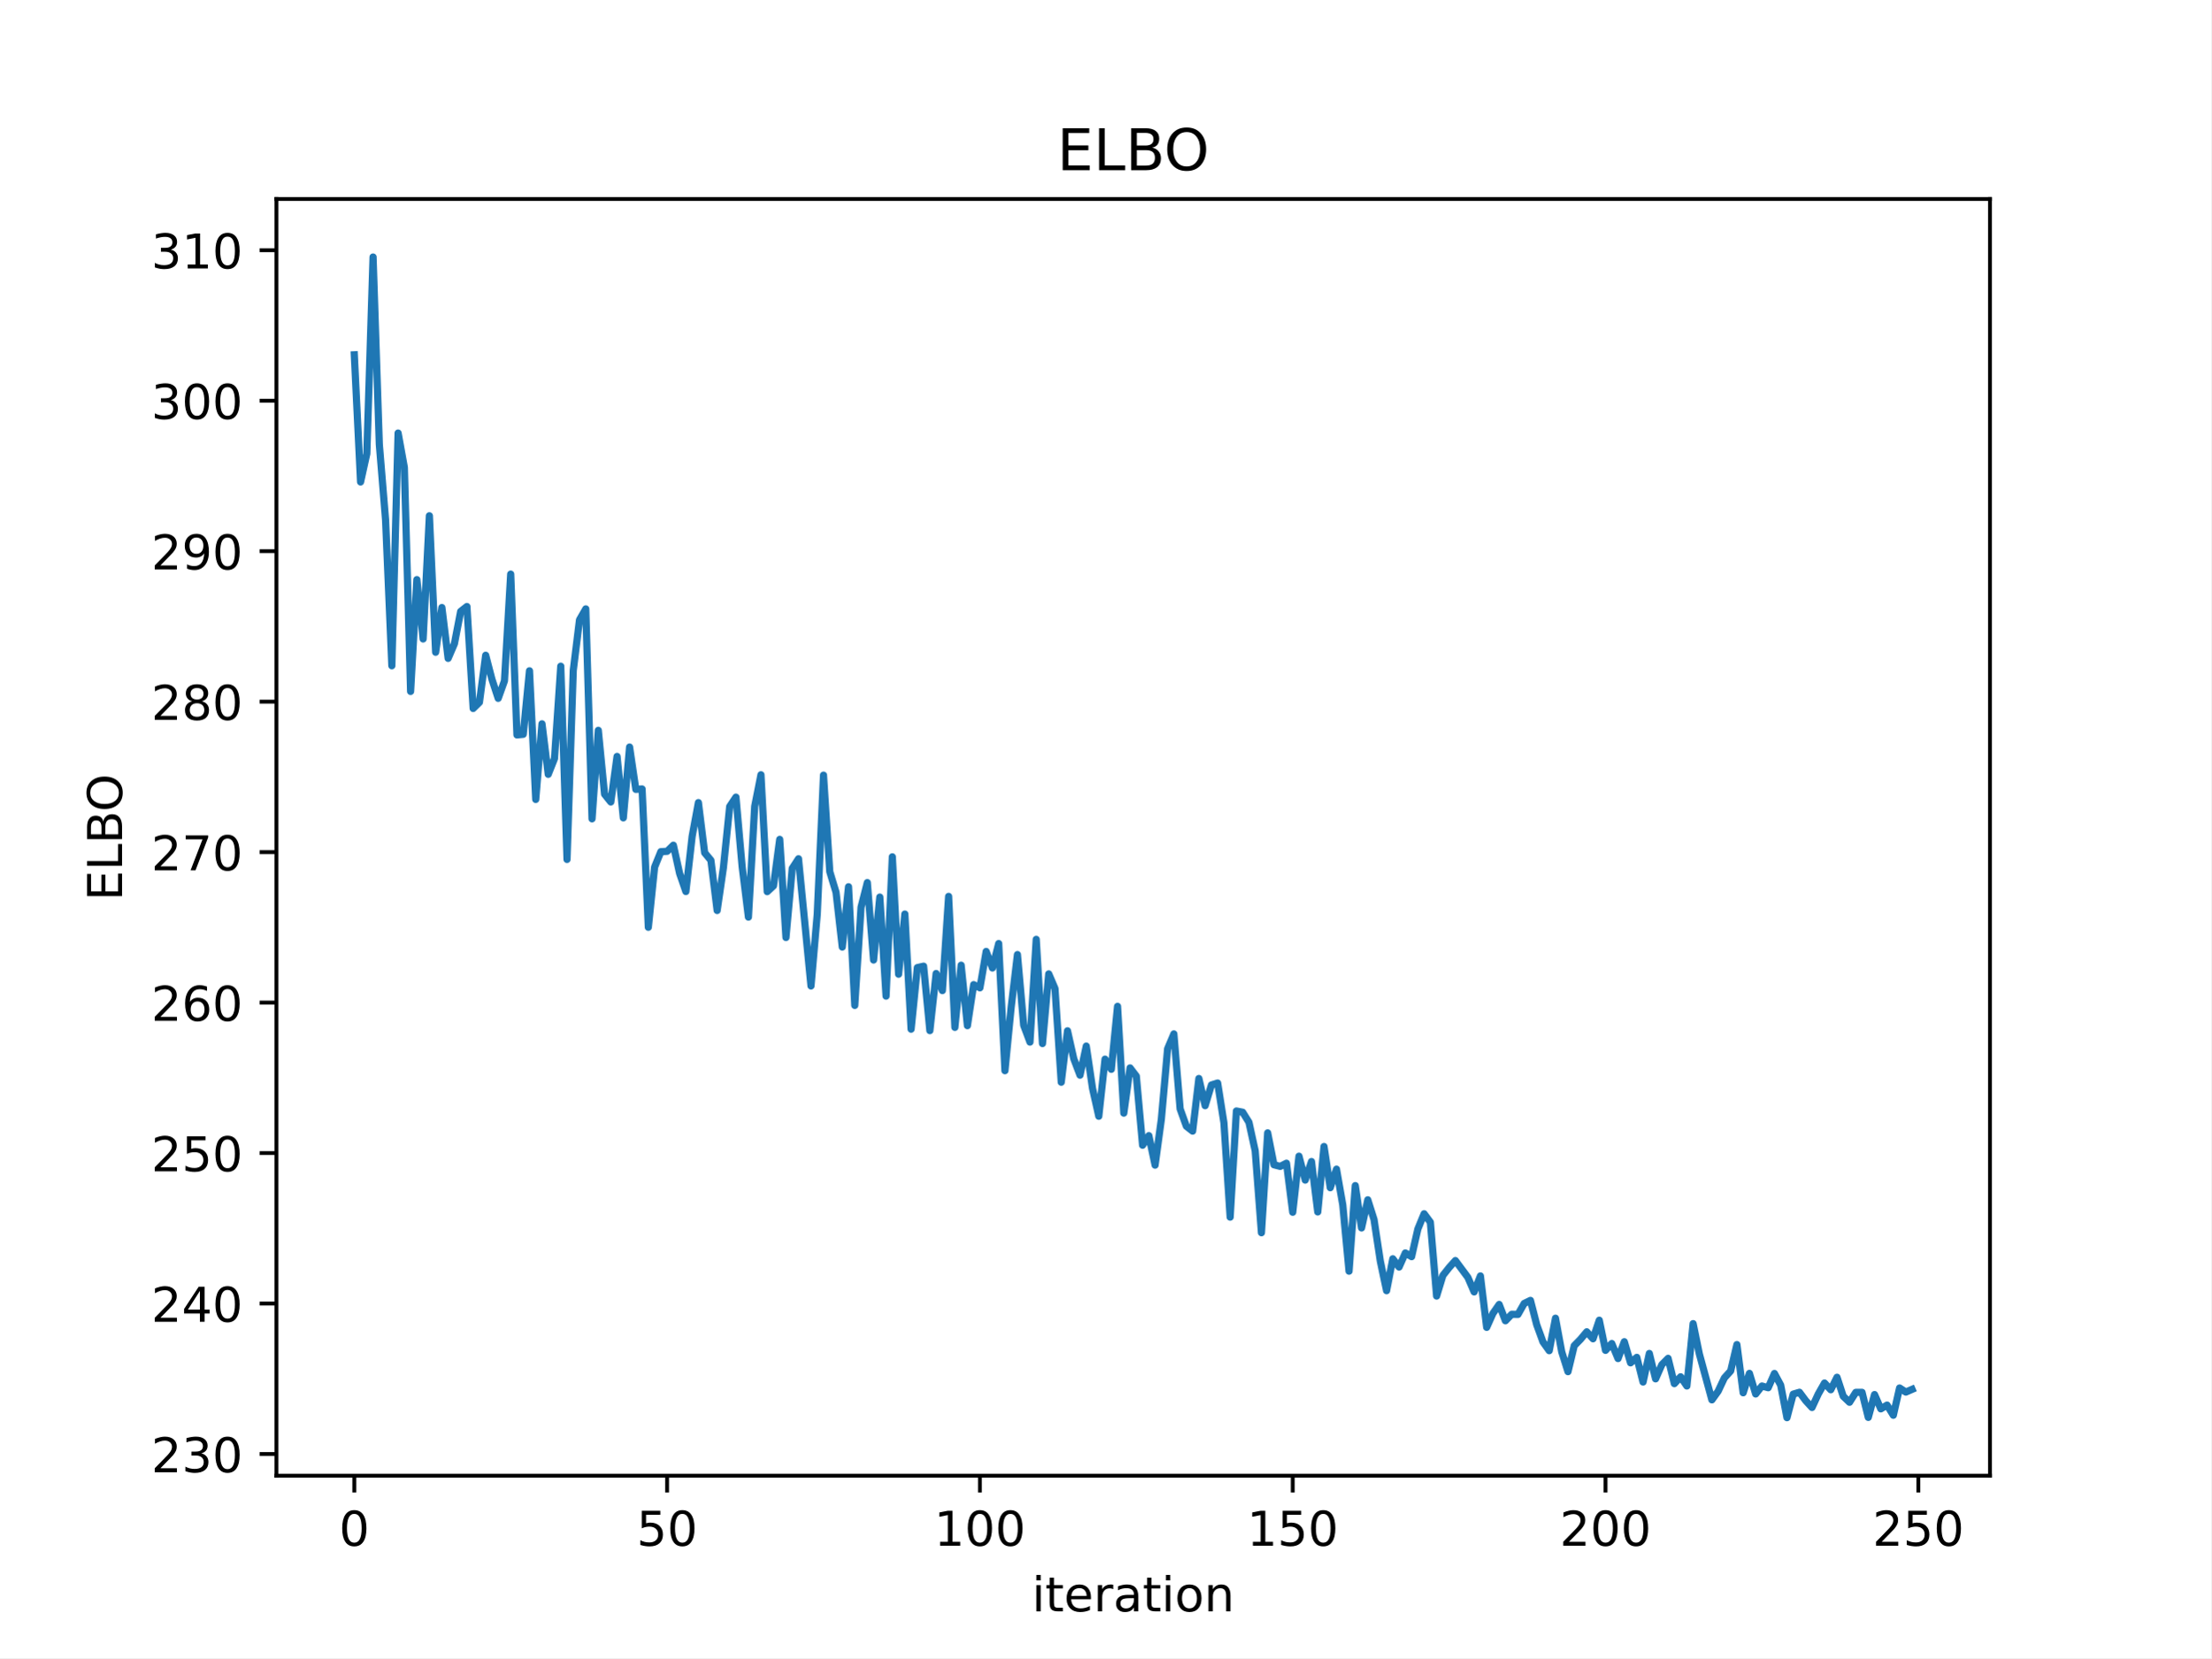
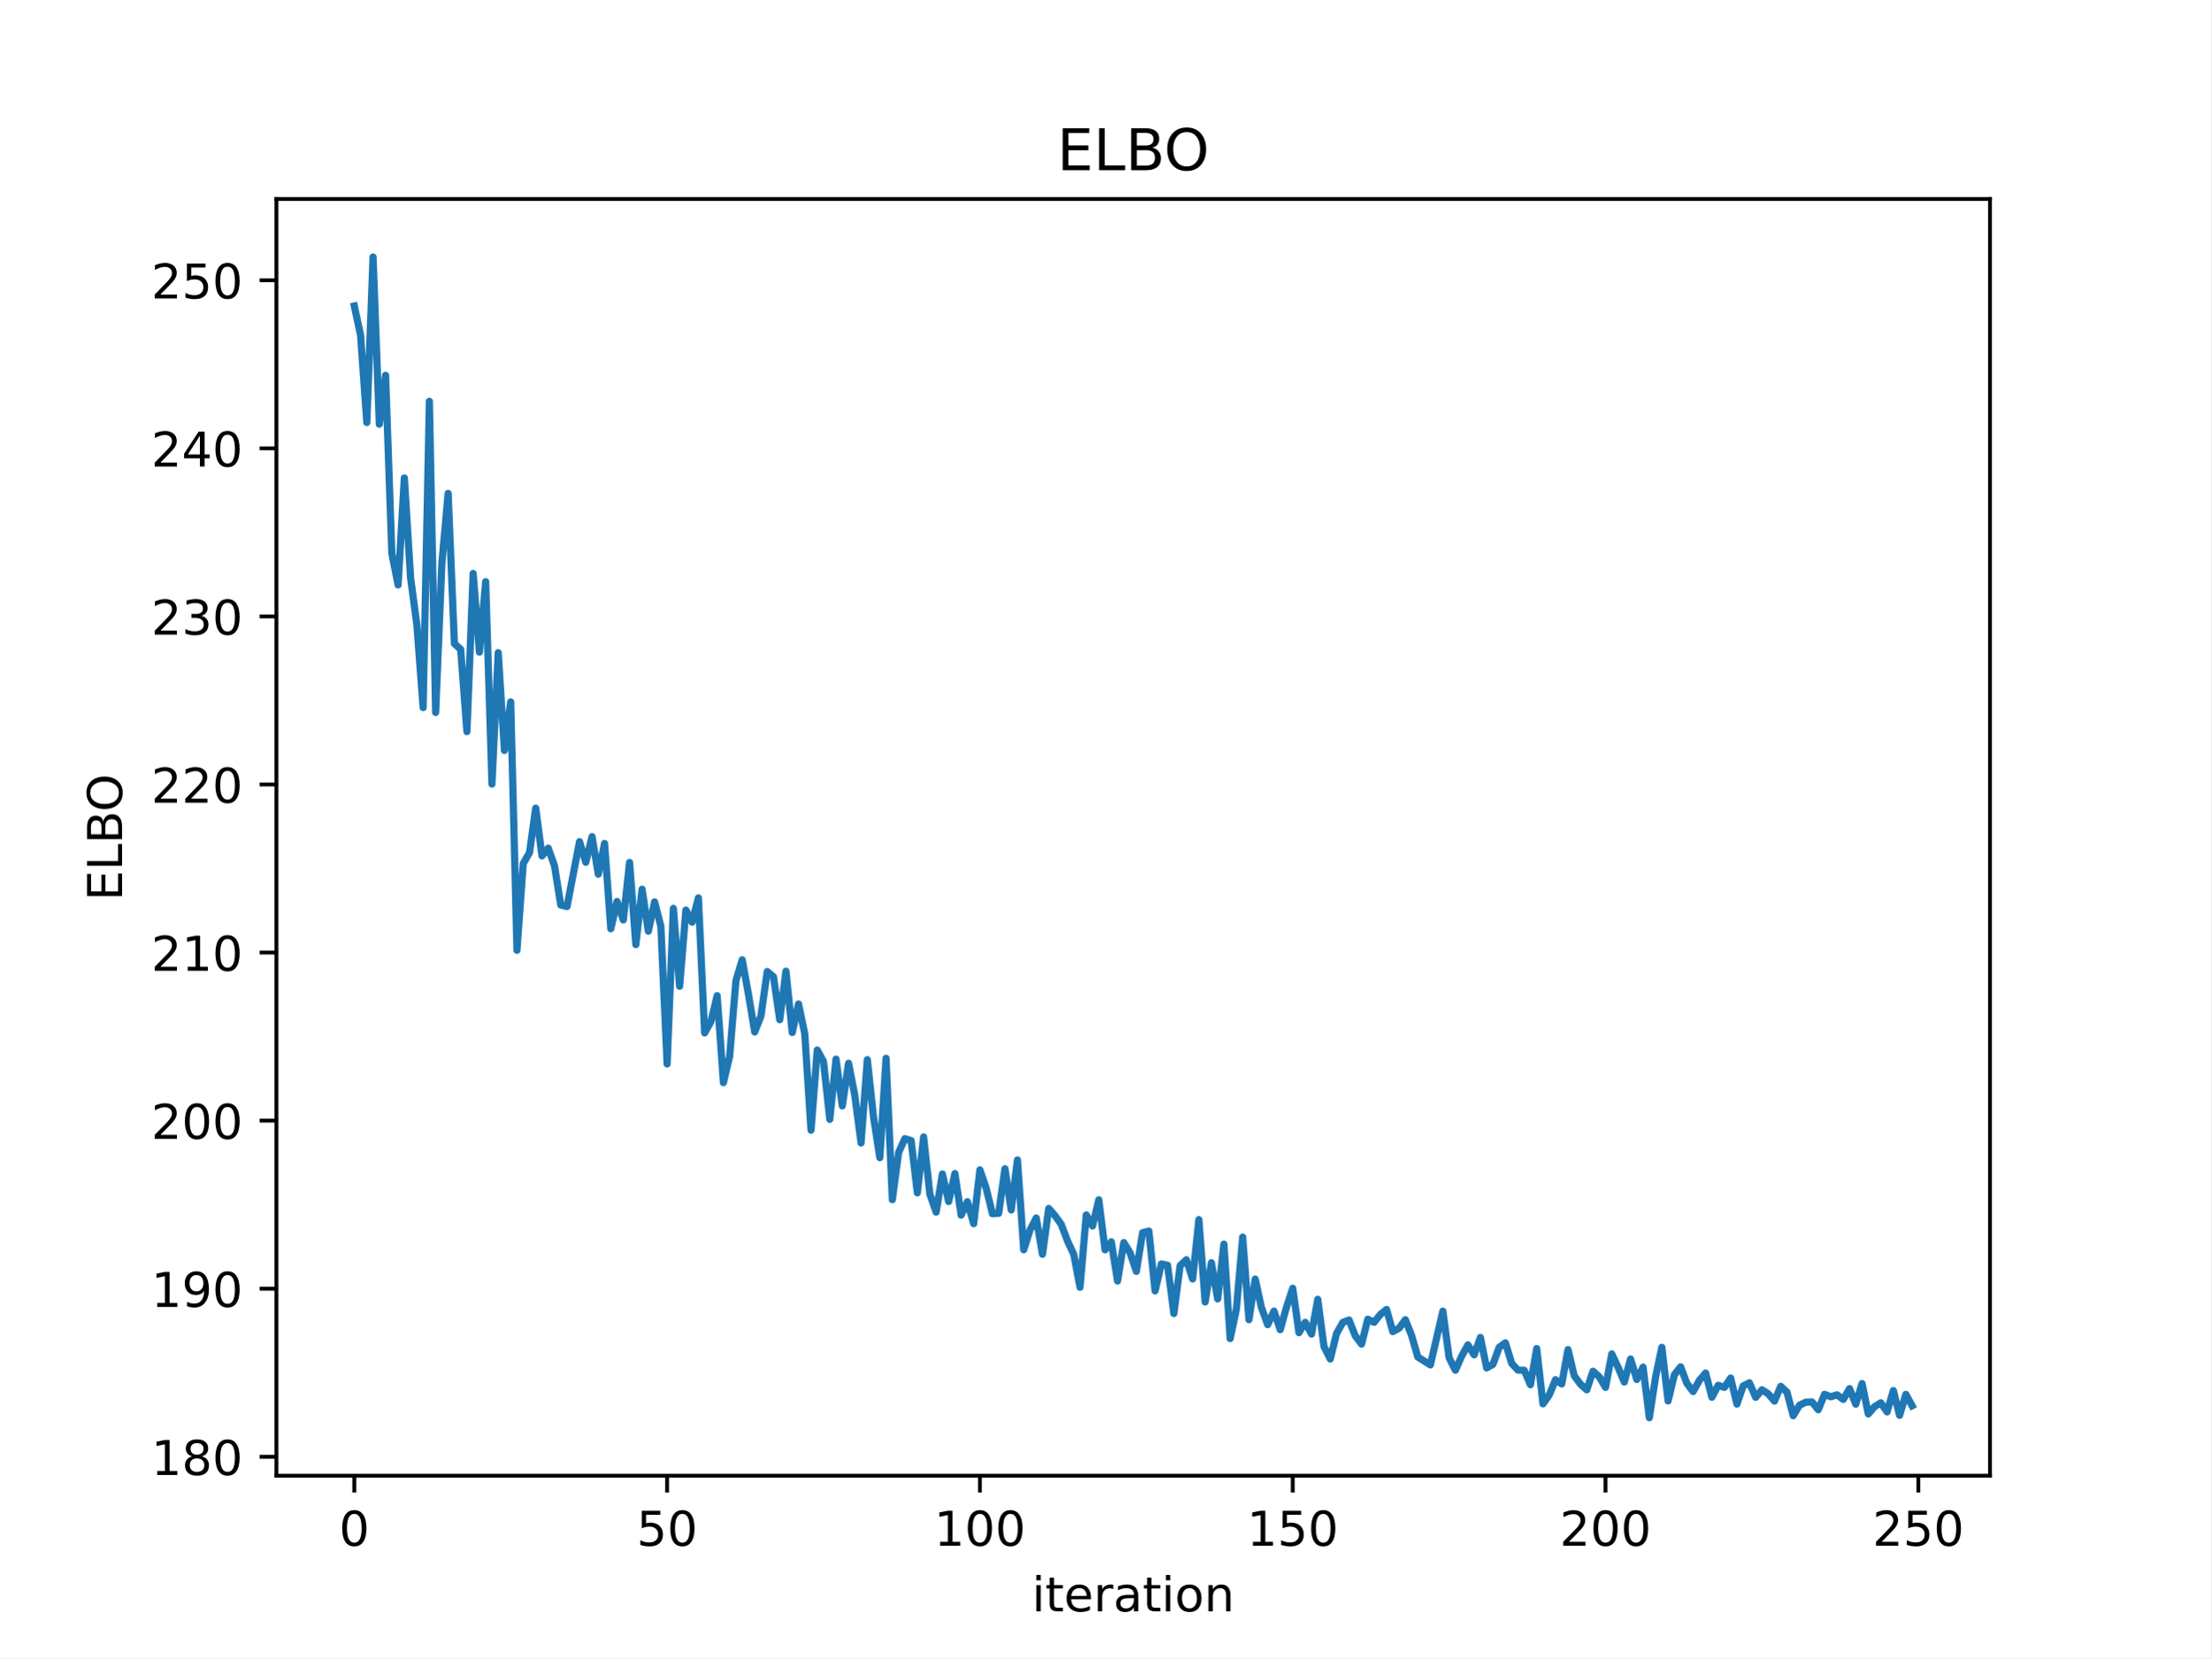
<svg xmlns="http://www.w3.org/2000/svg" xmlns:xlink="http://www.w3.org/1999/xlink" width="460.8pt" height="345.6pt" viewBox="0 0 460.8 345.6" version="1.1">
  <defs>
    <style type="text/css">*{stroke-linejoin: round; stroke-linecap: butt}</style>
  </defs>
  <g id="figure_1">
    <g id="patch_1">
      <path d="M 0 345.6  L 460.8 345.6  L 460.8 0  L 0 0  z " style="fill: #ffffff" />
    </g>
    <g id="axes_1">
      <g id="patch_2">
        <path d="M 57.6 307.584  L 414.72 307.584  L 414.72 41.472  L 57.6 41.472  z " style="fill: #ffffff" />
      </g>
      <g id="matplotlib.axis_1">
        <g id="xtick_1">
          <g id="line2d_1">
            <defs>
-               <path id="m639d407e3e" d="M 0 0  L 0 3.5  " style="stroke: #000000; stroke-width: 0.8" />
+               <path id="m6f82bc9587" d="M 0 0  L 0 3.5  " style="stroke: #000000; stroke-width: 0.8" />
            </defs>
            <g>
-               <use xlink:href="#m639d407e3e" x="73.833" y="307.584" style="stroke: #000000; stroke-width: 0.8" />
+               <use xlink:href="#m6f82bc9587" x="73.833" y="307.584" style="stroke: #000000; stroke-width: 0.8" />
            </g>
          </g>
          <g id="text_1">
            <g transform="translate(70.65148 322.1824) scale(0.1 -0.1)">
              <defs>
                <path id="DejaVuSans-30" d="M 2034 4250  Q 1547 4250 1301 3770  Q 1056 3291 1056 2328  Q 1056 1369 1301 889  Q 1547 409 2034 409  Q 2525 409 2770 889  Q 3016 1369 3016 2328  Q 3016 3291 2770 3770  Q 2525 4250 2034 4250  z M 2034 4750  Q 2819 4750 3233 4129  Q 3647 3509 3647 2328  Q 3647 1150 3233 529  Q 2819 -91 2034 -91  Q 1250 -91 836 529  Q 422 1150 422 2328  Q 422 3509 836 4129  Q 1250 4750 2034 4750  z " transform="scale(0.015625)" />
              </defs>
              <use xlink:href="#DejaVuSans-30" />
            </g>
          </g>
        </g>
        <g id="xtick_2">
          <g id="line2d_2">
            <g>
-               <use xlink:href="#m639d407e3e" x="139.024" y="307.584" style="stroke: #000000; stroke-width: 0.8" />
+               <use xlink:href="#m6f82bc9587" x="139.024" y="307.584" style="stroke: #000000; stroke-width: 0.8" />
            </g>
          </g>
          <g id="text_2">
            <g transform="translate(132.6619 322.1824) scale(0.1 -0.1)">
              <defs>
                <path id="DejaVuSans-35" d="M 691 4666  L 3169 4666  L 3169 4134  L 1269 4134  L 1269 2991  Q 1406 3038 1543 3061  Q 1681 3084 1819 3084  Q 2600 3084 3056 2656  Q 3513 2228 3513 1497  Q 3513 744 3044 326  Q 2575 -91 1722 -91  Q 1428 -91 1123 -41  Q 819 9 494 109  L 494 744  Q 775 591 1075 516  Q 1375 441 1709 441  Q 2250 441 2565 725  Q 2881 1009 2881 1497  Q 2881 1984 2565 2268  Q 2250 2553 1709 2553  Q 1456 2553 1204 2497  Q 953 2441 691 2322  L 691 4666  z " transform="scale(0.015625)" />
              </defs>
              <use xlink:href="#DejaVuSans-35" />
              <use xlink:href="#DejaVuSans-30" x="63.623" />
            </g>
          </g>
        </g>
        <g id="xtick_3">
          <g id="line2d_3">
            <g>
-               <use xlink:href="#m639d407e3e" x="204.216" y="307.584" style="stroke: #000000; stroke-width: 0.8" />
+               <use xlink:href="#m6f82bc9587" x="204.216" y="307.584" style="stroke: #000000; stroke-width: 0.8" />
            </g>
          </g>
          <g id="text_3">
            <g transform="translate(194.6723 322.1824) scale(0.1 -0.1)">
              <defs>
                <path id="DejaVuSans-31" d="M 794 531  L 1825 531  L 1825 4091  L 703 3866  L 703 4441  L 1819 4666  L 2450 4666  L 2450 531  L 3481 531  L 3481 0  L 794 0  L 794 531  z " transform="scale(0.015625)" />
              </defs>
              <use xlink:href="#DejaVuSans-31" />
              <use xlink:href="#DejaVuSans-30" x="63.623" />
              <use xlink:href="#DejaVuSans-30" x="127.246" />
            </g>
          </g>
        </g>
        <g id="xtick_4">
          <g id="line2d_4">
            <g>
-               <use xlink:href="#m639d407e3e" x="269.408" y="307.584" style="stroke: #000000; stroke-width: 0.8" />
+               <use xlink:href="#m6f82bc9587" x="269.408" y="307.584" style="stroke: #000000; stroke-width: 0.8" />
            </g>
          </g>
          <g id="text_4">
            <g transform="translate(259.864 322.1824) scale(0.1 -0.1)">
              <use xlink:href="#DejaVuSans-31" />
              <use xlink:href="#DejaVuSans-35" x="63.623" />
              <use xlink:href="#DejaVuSans-30" x="127.246" />
            </g>
          </g>
        </g>
        <g id="xtick_5">
          <g id="line2d_5">
            <g>
-               <use xlink:href="#m639d407e3e" x="334.599" y="307.584" style="stroke: #000000; stroke-width: 0.8" />
+               <use xlink:href="#m6f82bc9587" x="334.599" y="307.584" style="stroke: #000000; stroke-width: 0.8" />
            </g>
          </g>
          <g id="text_5">
            <g transform="translate(325.0557 322.1824) scale(0.1 -0.1)">
              <defs>
                <path id="DejaVuSans-32" d="M 1228 531  L 3431 531  L 3431 0  L 469 0  L 469 531  Q 828 903 1448 1529  Q 2069 2156 2228 2338  Q 2531 2678 2651 2914  Q 2772 3150 2772 3378  Q 2772 3750 2511 3984  Q 2250 4219 1831 4219  Q 1534 4219 1204 4116  Q 875 4013 500 3803  L 500 4441  Q 881 4594 1212 4672  Q 1544 4750 1819 4750  Q 2544 4750 2975 4387  Q 3406 4025 3406 3419  Q 3406 3131 3298 2873  Q 3191 2616 2906 2266  Q 2828 2175 2409 1742  Q 1991 1309 1228 531  z " transform="scale(0.015625)" />
              </defs>
              <use xlink:href="#DejaVuSans-32" />
              <use xlink:href="#DejaVuSans-30" x="63.623" />
              <use xlink:href="#DejaVuSans-30" x="127.246" />
            </g>
          </g>
        </g>
        <g id="xtick_6">
          <g id="line2d_6">
            <g>
-               <use xlink:href="#m639d407e3e" x="399.791" y="307.584" style="stroke: #000000; stroke-width: 0.8" />
+               <use xlink:href="#m6f82bc9587" x="399.791" y="307.584" style="stroke: #000000; stroke-width: 0.8" />
            </g>
          </g>
          <g id="text_6">
            <g transform="translate(390.2474 322.1824) scale(0.1 -0.1)">
              <use xlink:href="#DejaVuSans-32" />
              <use xlink:href="#DejaVuSans-35" x="63.623" />
              <use xlink:href="#DejaVuSans-30" x="127.246" />
            </g>
          </g>
        </g>
        <g id="text_7">
          <g transform="translate(215.0373 335.8606) scale(0.1 -0.1)">
            <defs>
              <path id="DejaVuSans-69" d="M 603 3500  L 1178 3500  L 1178 0  L 603 0  L 603 3500  z M 603 4863  L 1178 4863  L 1178 4134  L 603 4134  L 603 4863  z " transform="scale(0.015625)" />
              <path id="DejaVuSans-74" d="M 1172 4494  L 1172 3500  L 2356 3500  L 2356 3053  L 1172 3053  L 1172 1153  Q 1172 725 1289 603  Q 1406 481 1766 481  L 2356 481  L 2356 0  L 1766 0  Q 1100 0 847 248  Q 594 497 594 1153  L 594 3053  L 172 3053  L 172 3500  L 594 3500  L 594 4494  L 1172 4494  z " transform="scale(0.015625)" />
              <path id="DejaVuSans-65" d="M 3597 1894  L 3597 1613  L 953 1613  Q 991 1019 1311 708  Q 1631 397 2203 397  Q 2534 397 2845 478  Q 3156 559 3463 722  L 3463 178  Q 3153 47 2828 -22  Q 2503 -91 2169 -91  Q 1331 -91 842 396  Q 353 884 353 1716  Q 353 2575 817 3079  Q 1281 3584 2069 3584  Q 2775 3584 3186 3129  Q 3597 2675 3597 1894  z M 3022 2063  Q 3016 2534 2758 2815  Q 2500 3097 2075 3097  Q 1594 3097 1305 2825  Q 1016 2553 972 2059  L 3022 2063  z " transform="scale(0.015625)" />
              <path id="DejaVuSans-72" d="M 2631 2963  Q 2534 3019 2420 3045  Q 2306 3072 2169 3072  Q 1681 3072 1420 2755  Q 1159 2438 1159 1844  L 1159 0  L 581 0  L 581 3500  L 1159 3500  L 1159 2956  Q 1341 3275 1631 3429  Q 1922 3584 2338 3584  Q 2397 3584 2469 3576  Q 2541 3569 2628 3553  L 2631 2963  z " transform="scale(0.015625)" />
              <path id="DejaVuSans-61" d="M 2194 1759  Q 1497 1759 1228 1600  Q 959 1441 959 1056  Q 959 750 1161 570  Q 1363 391 1709 391  Q 2188 391 2477 730  Q 2766 1069 2766 1631  L 2766 1759  L 2194 1759  z M 3341 1997  L 3341 0  L 2766 0  L 2766 531  Q 2569 213 2275 61  Q 1981 -91 1556 -91  Q 1019 -91 701 211  Q 384 513 384 1019  Q 384 1609 779 1909  Q 1175 2209 1959 2209  L 2766 2209  L 2766 2266  Q 2766 2663 2505 2880  Q 2244 3097 1772 3097  Q 1472 3097 1187 3025  Q 903 2953 641 2809  L 641 3341  Q 956 3463 1253 3523  Q 1550 3584 1831 3584  Q 2591 3584 2966 3190  Q 3341 2797 3341 1997  z " transform="scale(0.015625)" />
              <path id="DejaVuSans-6f" d="M 1959 3097  Q 1497 3097 1228 2736  Q 959 2375 959 1747  Q 959 1119 1226 758  Q 1494 397 1959 397  Q 2419 397 2687 759  Q 2956 1122 2956 1747  Q 2956 2369 2687 2733  Q 2419 3097 1959 3097  z M 1959 3584  Q 2709 3584 3137 3096  Q 3566 2609 3566 1747  Q 3566 888 3137 398  Q 2709 -91 1959 -91  Q 1206 -91 779 398  Q 353 888 353 1747  Q 353 2609 779 3096  Q 1206 3584 1959 3584  z " transform="scale(0.015625)" />
              <path id="DejaVuSans-6e" d="M 3513 2113  L 3513 0  L 2938 0  L 2938 2094  Q 2938 2591 2744 2837  Q 2550 3084 2163 3084  Q 1697 3084 1428 2787  Q 1159 2491 1159 1978  L 1159 0  L 581 0  L 581 3500  L 1159 3500  L 1159 2956  Q 1366 3272 1645 3428  Q 1925 3584 2291 3584  Q 2894 3584 3203 3211  Q 3513 2838 3513 2113  z " transform="scale(0.015625)" />
            </defs>
            <use xlink:href="#DejaVuSans-69" />
            <use xlink:href="#DejaVuSans-74" x="27.783" />
            <use xlink:href="#DejaVuSans-65" x="66.992" />
            <use xlink:href="#DejaVuSans-72" x="128.516" />
            <use xlink:href="#DejaVuSans-61" x="169.629" />
            <use xlink:href="#DejaVuSans-74" x="230.908" />
            <use xlink:href="#DejaVuSans-69" x="270.117" />
            <use xlink:href="#DejaVuSans-6f" x="297.9" />
            <use xlink:href="#DejaVuSans-6e" x="359.082" />
          </g>
        </g>
      </g>
      <g id="matplotlib.axis_2">
        <g id="ytick_1">
          <g id="line2d_7">
            <defs>
-               <path id="m60fc836423" d="M 0 0  L -3.5 0  " style="stroke: #000000; stroke-width: 0.8" />
+               <path id="mf50db65e95" d="M 0 0  L -3.5 0  " style="stroke: #000000; stroke-width: 0.8" />
            </defs>
            <g>
-               <use xlink:href="#m60fc836423" x="57.6" y="303.064" style="stroke: #000000; stroke-width: 0.8" />
+               <use xlink:href="#mf50db65e95" x="57.6" y="303.639" style="stroke: #000000; stroke-width: 0.8" />
            </g>
          </g>
          <g id="text_8">
-             <g transform="translate(31.5125 306.863) scale(0.1 -0.1)">
-               <defs>
-                 <path id="DejaVuSans-33" d="M 2597 2516  Q 3050 2419 3304 2112  Q 3559 1806 3559 1356  Q 3559 666 3084 287  Q 2609 -91 1734 -91  Q 1441 -91 1130 -33  Q 819 25 488 141  L 488 750  Q 750 597 1062 519  Q 1375 441 1716 441  Q 2309 441 2620 675  Q 2931 909 2931 1356  Q 2931 1769 2642 2001  Q 2353 2234 1838 2234  L 1294 2234  L 1294 2753  L 1863 2753  Q 2328 2753 2575 2939  Q 2822 3125 2822 3475  Q 2822 3834 2567 4026  Q 2313 4219 1838 4219  Q 1578 4219 1281 4162  Q 984 4106 628 3988  L 628 4550  Q 988 4650 1302 4700  Q 1616 4750 1894 4750  Q 2613 4750 3031 4423  Q 3450 4097 3450 3541  Q 3450 3153 3228 2886  Q 3006 2619 2597 2516  z " transform="scale(0.015625)" />
-               </defs>
-               <use xlink:href="#DejaVuSans-32" />
-               <use xlink:href="#DejaVuSans-33" x="63.623" />
+             <g transform="translate(31.5125 307.438) scale(0.1 -0.1)">
+               <defs>
+                 <path id="DejaVuSans-38" d="M 2034 2216  Q 1584 2216 1326 1975  Q 1069 1734 1069 1313  Q 1069 891 1326 650  Q 1584 409 2034 409  Q 2484 409 2743 651  Q 3003 894 3003 1313  Q 3003 1734 2745 1975  Q 2488 2216 2034 2216  z M 1403 2484  Q 997 2584 770 2862  Q 544 3141 544 3541  Q 544 4100 942 4425  Q 1341 4750 2034 4750  Q 2731 4750 3128 4425  Q 3525 4100 3525 3541  Q 3525 3141 3298 2862  Q 3072 2584 2669 2484  Q 3125 2378 3379 2068  Q 3634 1759 3634 1313  Q 3634 634 3220 271  Q 2806 -91 2034 -91  Q 1263 -91 848 271  Q 434 634 434 1313  Q 434 1759 690 2068  Q 947 2378 1403 2484  z M 1172 3481  Q 1172 3119 1398 2916  Q 1625 2713 2034 2713  Q 2441 2713 2670 2916  Q 2900 3119 2900 3481  Q 2900 3844 2670 4047  Q 2441 4250 2034 4250  Q 1625 4250 1398 4047  Q 1172 3844 1172 3481  z " transform="scale(0.015625)" />
+               </defs>
+               <use xlink:href="#DejaVuSans-31" />
+               <use xlink:href="#DejaVuSans-38" x="63.623" />
              <use xlink:href="#DejaVuSans-30" x="127.246" />
            </g>
          </g>
        </g>
        <g id="ytick_2">
          <g id="line2d_8">
            <g>
-               <use xlink:href="#m60fc836423" x="57.6" y="271.7" style="stroke: #000000; stroke-width: 0.8" />
+               <use xlink:href="#mf50db65e95" x="57.6" y="268.606" style="stroke: #000000; stroke-width: 0.8" />
            </g>
          </g>
          <g id="text_9">
-             <g transform="translate(31.5125 275.4988) scale(0.1 -0.1)">
-               <defs>
-                 <path id="DejaVuSans-34" d="M 2419 4116  L 825 1625  L 2419 1625  L 2419 4116  z M 2253 4666  L 3047 4666  L 3047 1625  L 3713 1625  L 3713 1100  L 3047 1100  L 3047 0  L 2419 0  L 2419 1100  L 313 1100  L 313 1709  L 2253 4666  z " transform="scale(0.015625)" />
-               </defs>
-               <use xlink:href="#DejaVuSans-32" />
-               <use xlink:href="#DejaVuSans-34" x="63.623" />
+             <g transform="translate(31.5125 272.4051) scale(0.1 -0.1)">
+               <defs>
+                 <path id="DejaVuSans-39" d="M 703 97  L 703 672  Q 941 559 1184 500  Q 1428 441 1663 441  Q 2288 441 2617 861  Q 2947 1281 2994 2138  Q 2813 1869 2534 1725  Q 2256 1581 1919 1581  Q 1219 1581 811 2004  Q 403 2428 403 3163  Q 403 3881 828 4315  Q 1253 4750 1959 4750  Q 2769 4750 3195 4129  Q 3622 3509 3622 2328  Q 3622 1225 3098 567  Q 2575 -91 1691 -91  Q 1453 -91 1209 -44  Q 966 3 703 97  z M 1959 2075  Q 2384 2075 2632 2365  Q 2881 2656 2881 3163  Q 2881 3666 2632 3958  Q 2384 4250 1959 4250  Q 1534 4250 1286 3958  Q 1038 3666 1038 3163  Q 1038 2656 1286 2365  Q 1534 2075 1959 2075  z " transform="scale(0.015625)" />
+               </defs>
+               <use xlink:href="#DejaVuSans-31" />
+               <use xlink:href="#DejaVuSans-39" x="63.623" />
              <use xlink:href="#DejaVuSans-30" x="127.246" />
            </g>
          </g>
        </g>
        <g id="ytick_3">
          <g id="line2d_9">
            <g>
-               <use xlink:href="#m60fc836423" x="57.6" y="240.335" style="stroke: #000000; stroke-width: 0.8" />
+               <use xlink:href="#mf50db65e95" x="57.6" y="233.573" style="stroke: #000000; stroke-width: 0.8" />
            </g>
          </g>
          <g id="text_10">
-             <g transform="translate(31.5125 244.1345) scale(0.1 -0.1)">
-               <use xlink:href="#DejaVuSans-32" />
-               <use xlink:href="#DejaVuSans-35" x="63.623" />
+             <g transform="translate(31.5125 237.3721) scale(0.1 -0.1)">
+               <use xlink:href="#DejaVuSans-32" />
+               <use xlink:href="#DejaVuSans-30" x="63.623" />
              <use xlink:href="#DejaVuSans-30" x="127.246" />
            </g>
          </g>
        </g>
        <g id="ytick_4">
          <g id="line2d_10">
            <g>
-               <use xlink:href="#m60fc836423" x="57.6" y="208.971" style="stroke: #000000; stroke-width: 0.8" />
+               <use xlink:href="#mf50db65e95" x="57.6" y="198.54" style="stroke: #000000; stroke-width: 0.8" />
            </g>
          </g>
          <g id="text_11">
-             <g transform="translate(31.5125 212.7703) scale(0.1 -0.1)">
-               <defs>
-                 <path id="DejaVuSans-36" d="M 2113 2584  Q 1688 2584 1439 2293  Q 1191 2003 1191 1497  Q 1191 994 1439 701  Q 1688 409 2113 409  Q 2538 409 2786 701  Q 3034 994 3034 1497  Q 3034 2003 2786 2293  Q 2538 2584 2113 2584  z M 3366 4563  L 3366 3988  Q 3128 4100 2886 4159  Q 2644 4219 2406 4219  Q 1781 4219 1451 3797  Q 1122 3375 1075 2522  Q 1259 2794 1537 2939  Q 1816 3084 2150 3084  Q 2853 3084 3261 2657  Q 3669 2231 3669 1497  Q 3669 778 3244 343  Q 2819 -91 2113 -91  Q 1303 -91 875 529  Q 447 1150 447 2328  Q 447 3434 972 4092  Q 1497 4750 2381 4750  Q 2619 4750 2861 4703  Q 3103 4656 3366 4563  z " transform="scale(0.015625)" />
-               </defs>
-               <use xlink:href="#DejaVuSans-32" />
-               <use xlink:href="#DejaVuSans-36" x="63.623" />
+             <g transform="translate(31.5125 202.3391) scale(0.1 -0.1)">
+               <use xlink:href="#DejaVuSans-32" />
+               <use xlink:href="#DejaVuSans-31" x="63.623" />
              <use xlink:href="#DejaVuSans-30" x="127.246" />
            </g>
          </g>
        </g>
        <g id="ytick_5">
          <g id="line2d_11">
            <g>
-               <use xlink:href="#m60fc836423" x="57.6" y="177.607" style="stroke: #000000; stroke-width: 0.8" />
+               <use xlink:href="#mf50db65e95" x="57.6" y="163.507" style="stroke: #000000; stroke-width: 0.8" />
            </g>
          </g>
          <g id="text_12">
-             <g transform="translate(31.5125 181.4061) scale(0.1 -0.1)">
-               <defs>
-                 <path id="DejaVuSans-37" d="M 525 4666  L 3525 4666  L 3525 4397  L 1831 0  L 1172 0  L 2766 4134  L 525 4134  L 525 4666  z " transform="scale(0.015625)" />
-               </defs>
-               <use xlink:href="#DejaVuSans-32" />
-               <use xlink:href="#DejaVuSans-37" x="63.623" />
+             <g transform="translate(31.5125 167.3062) scale(0.1 -0.1)">
+               <use xlink:href="#DejaVuSans-32" />
+               <use xlink:href="#DejaVuSans-32" x="63.623" />
              <use xlink:href="#DejaVuSans-30" x="127.246" />
            </g>
          </g>
        </g>
        <g id="ytick_6">
          <g id="line2d_12">
            <g>
-               <use xlink:href="#m60fc836423" x="57.6" y="146.243" style="stroke: #000000; stroke-width: 0.8" />
+               <use xlink:href="#mf50db65e95" x="57.6" y="128.474" style="stroke: #000000; stroke-width: 0.8" />
            </g>
          </g>
          <g id="text_13">
-             <g transform="translate(31.5125 150.0419) scale(0.1 -0.1)">
-               <defs>
-                 <path id="DejaVuSans-38" d="M 2034 2216  Q 1584 2216 1326 1975  Q 1069 1734 1069 1313  Q 1069 891 1326 650  Q 1584 409 2034 409  Q 2484 409 2743 651  Q 3003 894 3003 1313  Q 3003 1734 2745 1975  Q 2488 2216 2034 2216  z M 1403 2484  Q 997 2584 770 2862  Q 544 3141 544 3541  Q 544 4100 942 4425  Q 1341 4750 2034 4750  Q 2731 4750 3128 4425  Q 3525 4100 3525 3541  Q 3525 3141 3298 2862  Q 3072 2584 2669 2484  Q 3125 2378 3379 2068  Q 3634 1759 3634 1313  Q 3634 634 3220 271  Q 2806 -91 2034 -91  Q 1263 -91 848 271  Q 434 634 434 1313  Q 434 1759 690 2068  Q 947 2378 1403 2484  z M 1172 3481  Q 1172 3119 1398 2916  Q 1625 2713 2034 2713  Q 2441 2713 2670 2916  Q 2900 3119 2900 3481  Q 2900 3844 2670 4047  Q 2441 4250 2034 4250  Q 1625 4250 1398 4047  Q 1172 3844 1172 3481  z " transform="scale(0.015625)" />
-               </defs>
-               <use xlink:href="#DejaVuSans-32" />
-               <use xlink:href="#DejaVuSans-38" x="63.623" />
+             <g transform="translate(31.5125 132.2732) scale(0.1 -0.1)">
+               <defs>
+                 <path id="DejaVuSans-33" d="M 2597 2516  Q 3050 2419 3304 2112  Q 3559 1806 3559 1356  Q 3559 666 3084 287  Q 2609 -91 1734 -91  Q 1441 -91 1130 -33  Q 819 25 488 141  L 488 750  Q 750 597 1062 519  Q 1375 441 1716 441  Q 2309 441 2620 675  Q 2931 909 2931 1356  Q 2931 1769 2642 2001  Q 2353 2234 1838 2234  L 1294 2234  L 1294 2753  L 1863 2753  Q 2328 2753 2575 2939  Q 2822 3125 2822 3475  Q 2822 3834 2567 4026  Q 2313 4219 1838 4219  Q 1578 4219 1281 4162  Q 984 4106 628 3988  L 628 4550  Q 988 4650 1302 4700  Q 1616 4750 1894 4750  Q 2613 4750 3031 4423  Q 3450 4097 3450 3541  Q 3450 3153 3228 2886  Q 3006 2619 2597 2516  z " transform="scale(0.015625)" />
+               </defs>
+               <use xlink:href="#DejaVuSans-32" />
+               <use xlink:href="#DejaVuSans-33" x="63.623" />
              <use xlink:href="#DejaVuSans-30" x="127.246" />
            </g>
          </g>
        </g>
        <g id="ytick_7">
          <g id="line2d_13">
            <g>
-               <use xlink:href="#m60fc836423" x="57.6" y="114.878" style="stroke: #000000; stroke-width: 0.8" />
+               <use xlink:href="#mf50db65e95" x="57.6" y="93.441" style="stroke: #000000; stroke-width: 0.8" />
            </g>
          </g>
          <g id="text_14">
-             <g transform="translate(31.5125 118.6776) scale(0.1 -0.1)">
-               <defs>
-                 <path id="DejaVuSans-39" d="M 703 97  L 703 672  Q 941 559 1184 500  Q 1428 441 1663 441  Q 2288 441 2617 861  Q 2947 1281 2994 2138  Q 2813 1869 2534 1725  Q 2256 1581 1919 1581  Q 1219 1581 811 2004  Q 403 2428 403 3163  Q 403 3881 828 4315  Q 1253 4750 1959 4750  Q 2769 4750 3195 4129  Q 3622 3509 3622 2328  Q 3622 1225 3098 567  Q 2575 -91 1691 -91  Q 1453 -91 1209 -44  Q 966 3 703 97  z M 1959 2075  Q 2384 2075 2632 2365  Q 2881 2656 2881 3163  Q 2881 3666 2632 3958  Q 2384 4250 1959 4250  Q 1534 4250 1286 3958  Q 1038 3666 1038 3163  Q 1038 2656 1286 2365  Q 1534 2075 1959 2075  z " transform="scale(0.015625)" />
-               </defs>
-               <use xlink:href="#DejaVuSans-32" />
-               <use xlink:href="#DejaVuSans-39" x="63.623" />
+             <g transform="translate(31.5125 97.24021) scale(0.1 -0.1)">
+               <defs>
+                 <path id="DejaVuSans-34" d="M 2419 4116  L 825 1625  L 2419 1625  L 2419 4116  z M 2253 4666  L 3047 4666  L 3047 1625  L 3713 1625  L 3713 1100  L 3047 1100  L 3047 0  L 2419 0  L 2419 1100  L 313 1100  L 313 1709  L 2253 4666  z " transform="scale(0.015625)" />
+               </defs>
+               <use xlink:href="#DejaVuSans-32" />
+               <use xlink:href="#DejaVuSans-34" x="63.623" />
              <use xlink:href="#DejaVuSans-30" x="127.246" />
            </g>
          </g>
        </g>
        <g id="ytick_8">
          <g id="line2d_14">
            <g>
-               <use xlink:href="#m60fc836423" x="57.6" y="83.514" style="stroke: #000000; stroke-width: 0.8" />
+               <use xlink:href="#mf50db65e95" x="57.6" y="58.408" style="stroke: #000000; stroke-width: 0.8" />
            </g>
          </g>
          <g id="text_15">
-             <g transform="translate(31.5125 87.31341) scale(0.1 -0.1)">
-               <use xlink:href="#DejaVuSans-33" />
-               <use xlink:href="#DejaVuSans-30" x="63.623" />
-               <use xlink:href="#DejaVuSans-30" x="127.246" />
-             </g>
-           </g>
-         </g>
-         <g id="ytick_9">
-           <g id="line2d_15">
-             <g>
-               <use xlink:href="#m60fc836423" x="57.6" y="52.15" style="stroke: #000000; stroke-width: 0.8" />
-             </g>
-           </g>
-           <g id="text_16">
-             <g transform="translate(31.5125 55.94919) scale(0.1 -0.1)">
-               <use xlink:href="#DejaVuSans-33" />
-               <use xlink:href="#DejaVuSans-31" x="63.623" />
-               <use xlink:href="#DejaVuSans-30" x="127.246" />
-             </g>
-           </g>
-         </g>
-         <g id="text_17">
+             <g transform="translate(31.5125 62.20724) scale(0.1 -0.1)">
+               <use xlink:href="#DejaVuSans-32" />
+               <use xlink:href="#DejaVuSans-35" x="63.623" />
+               <use xlink:href="#DejaVuSans-30" x="127.246" />
+             </g>
+           </g>
+         </g>
+         <g id="text_16">
          <g transform="translate(25.43281 187.7522) rotate(-90) scale(0.1 -0.1)">
            <defs>
              <path id="DejaVuSans-45" d="M 628 4666  L 3578 4666  L 3578 4134  L 1259 4134  L 1259 2753  L 3481 2753  L 3481 2222  L 1259 2222  L 1259 531  L 3634 531  L 3634 0  L 628 0  L 628 4666  z " transform="scale(0.015625)" />
              <path id="DejaVuSans-4c" d="M 628 4666  L 1259 4666  L 1259 531  L 3531 531  L 3531 0  L 628 0  L 628 4666  z " transform="scale(0.015625)" />
              <path id="DejaVuSans-42" d="M 1259 2228  L 1259 519  L 2272 519  Q 2781 519 3026 730  Q 3272 941 3272 1375  Q 3272 1813 3026 2020  Q 2781 2228 2272 2228  L 1259 2228  z M 1259 4147  L 1259 2741  L 2194 2741  Q 2656 2741 2882 2914  Q 3109 3088 3109 3444  Q 3109 3797 2882 3972  Q 2656 4147 2194 4147  L 1259 4147  z M 628 4666  L 2241 4666  Q 2963 4666 3353 4366  Q 3744 4066 3744 3513  Q 3744 3084 3544 2831  Q 3344 2578 2956 2516  Q 3422 2416 3680 2098  Q 3938 1781 3938 1306  Q 3938 681 3513 340  Q 3088 0 2303 0  L 628 0  L 628 4666  z " transform="scale(0.015625)" />
              <path id="DejaVuSans-4f" d="M 2522 4238  Q 1834 4238 1429 3725  Q 1025 3213 1025 2328  Q 1025 1447 1429 934  Q 1834 422 2522 422  Q 3209 422 3611 934  Q 4013 1447 4013 2328  Q 4013 3213 3611 3725  Q 3209 4238 2522 4238  z M 2522 4750  Q 3503 4750 4090 4092  Q 4678 3434 4678 2328  Q 4678 1225 4090 567  Q 3503 -91 2522 -91  Q 1538 -91 948 565  Q 359 1222 359 2328  Q 359 3434 948 4092  Q 1538 4750 2522 4750  z " transform="scale(0.015625)" />
            </defs>
            <use xlink:href="#DejaVuSans-45" />
            <use xlink:href="#DejaVuSans-4c" x="63.184" />
            <use xlink:href="#DejaVuSans-42" x="118.896" />
            <use xlink:href="#DejaVuSans-4f" x="185.75" />
          </g>
        </g>
      </g>
-       <g id="line2d_16">
-         <path d="M 73.833 73.949  L 75.137 100.449  L 76.44 94.575  L 77.744 53.568  L 79.048 92.611  L 80.352 108.398  L 81.656 138.763  L 82.96 90.26  L 84.263 97.416  L 85.567 144.11  L 86.871 120.807  L 88.175 133.179  L 89.479 107.499  L 90.783 135.946  L 92.086 126.628  L 93.39 137.222  L 94.694 134.177  L 95.998 127.438  L 97.302 126.415  L 98.606 147.668  L 99.909 146.387  L 101.213 136.58  L 102.517 141.591  L 103.821 145.553  L 105.125 141.923  L 106.429 119.657  L 107.732 153.179  L 109.036 153.054  L 110.34 139.815  L 111.644 166.627  L 112.948 150.865  L 114.252 161.389  L 115.555 158.098  L 116.859 138.853  L 118.163 179.131  L 119.467 139.704  L 120.771 129.183  L 122.075 126.913  L 123.378 170.666  L 124.682 152.226  L 125.986 165.53  L 127.29 167.157  L 128.594 157.662  L 129.898 170.468  L 131.201 155.711  L 132.505 164.527  L 133.809 164.441  L 135.113 193.275  L 136.417 180.737  L 137.721 177.512  L 139.024 177.442  L 140.328 176.169  L 141.632 182.051  L 142.936 185.824  L 144.24 174.332  L 145.544 167.286  L 146.847 177.74  L 148.151 179.306  L 149.455 189.777  L 150.759 180.825  L 152.063 168.104  L 153.367 166.145  L 154.67 180.703  L 155.974 191.154  L 157.278 168.078  L 158.582 161.484  L 159.886 185.846  L 161.19 184.643  L 162.493 174.954  L 163.797 195.409  L 165.101 181.002  L 166.405 178.99  L 169.013 205.508  L 170.316 190.553  L 171.62 161.563  L 172.924 181.674  L 174.228 185.994  L 175.532 197.393  L 176.836 184.828  L 178.139 209.559  L 179.443 189.098  L 180.747 183.96  L 182.051 200.097  L 183.355 186.978  L 184.659 207.62  L 185.962 178.588  L 187.266 203.056  L 188.57 190.516  L 189.874 214.516  L 191.178 201.676  L 192.482 201.382  L 193.785 214.816  L 195.089 202.912  L 196.393 206.472  L 197.697 186.833  L 199.001 214.138  L 200.305 201.175  L 201.608 213.781  L 202.912 205.231  L 204.216 205.894  L 205.52 198.311  L 206.824 201.758  L 208.128 196.668  L 209.431 223.168  L 210.735 209.882  L 212.039 198.964  L 213.343 213.718  L 214.647 217.203  L 215.951 195.792  L 217.254 217.508  L 218.558 202.992  L 219.862 206.044  L 221.166 225.571  L 222.47 214.853  L 223.774 220.67  L 225.077 224.104  L 226.381 218.041  L 227.685 226.844  L 228.989 232.665  L 230.293 220.759  L 231.597 222.882  L 232.9 209.755  L 234.204 232.013  L 235.508 222.588  L 236.812 224.302  L 238.116 238.705  L 239.42 236.708  L 240.723 242.852  L 242.027 233.298  L 243.331 218.603  L 244.635 215.499  L 245.939 231.127  L 247.243 234.742  L 248.546 235.765  L 249.85 224.792  L 251.154 230.46  L 252.458 226.149  L 253.762 225.739  L 255.066 234  L 256.369 253.694  L 257.673 231.565  L 258.977 231.822  L 260.281 233.917  L 261.585 239.865  L 262.889 256.941  L 264.192 236.125  L 265.496 242.773  L 266.8 243.115  L 268.104 242.448  L 269.408 252.674  L 270.712 240.983  L 272.015 245.967  L 273.319 242.103  L 274.623 252.607  L 275.927 238.969  L 277.231 247.556  L 278.535 243.695  L 279.838 251.145  L 281.142 264.956  L 282.446 247.117  L 283.75 255.946  L 285.054 250.08  L 286.358 254.22  L 287.661 262.851  L 288.965 269.028  L 290.269 262.37  L 291.573 264.099  L 292.877 261.159  L 294.181 261.928  L 295.484 256.173  L 296.788 252.991  L 298.092 254.743  L 299.396 270.14  L 300.7 265.852  L 302.004 264.204  L 303.307 262.744  L 305.915 266.253  L 307.219 269.278  L 308.523 265.948  L 309.827 276.665  L 311.13 273.764  L 312.434 271.894  L 313.738 275.295  L 315.042 273.946  L 316.346 273.979  L 317.65 271.678  L 318.953 271.043  L 320.257 276.108  L 321.561 279.693  L 322.865 281.528  L 324.169 274.755  L 325.473 281.768  L 326.776 285.899  L 328.08 280.486  L 329.384 279.154  L 330.688 277.593  L 331.992 279.047  L 333.296 275.176  L 334.599 281.46  L 335.903 280.033  L 337.207 283.172  L 338.511 279.659  L 339.815 284.06  L 341.119 282.918  L 342.422 288.063  L 343.726 282.107  L 345.03 287.397  L 346.334 284.438  L 347.638 283.128  L 348.942 288.399  L 350.245 286.967  L 351.549 288.887  L 352.853 275.889  L 354.157 282.221  L 356.765 291.776  L 358.068 289.968  L 359.372 287.196  L 360.676 285.755  L 361.98 280.255  L 363.284 290.301  L 364.588 286.26  L 365.891 290.55  L 367.195 288.888  L 368.499 289.246  L 369.803 286.281  L 371.107 288.71  L 372.411 295.488  L 373.714 290.582  L 375.018 290.193  L 376.322 291.945  L 377.626 293.37  L 378.93 290.564  L 380.234 288.267  L 381.537 289.674  L 382.841 287.067  L 384.145 291.035  L 385.449 292.279  L 386.753 290.212  L 388.057 290.208  L 389.36 295.431  L 390.664 290.675  L 391.968 293.653  L 393.272 292.866  L 394.576 294.985  L 395.88 289.301  L 397.183 290.158  L 398.487 289.586  L 398.487 289.586  " clip-path="url(#pe6aaeb5753)" style="fill: none; stroke: #1f77b4; stroke-width: 1.5; stroke-linecap: square" />
+       <g id="line2d_15">
+         <path d="M 73.833 63.78  L 75.137 69.857  L 76.44 88.058  L 77.744 53.568  L 79.048 88.411  L 80.352 78.225  L 81.656 115.34  L 82.96 121.918  L 84.263 99.612  L 85.567 120.483  L 86.871 130.25  L 88.175 147.483  L 89.479 83.642  L 90.783 148.499  L 92.086 117.355  L 93.39 102.837  L 94.694 134.157  L 95.998 135.323  L 97.302 152.493  L 98.606 119.52  L 99.909 135.92  L 101.213 121.237  L 102.517 163.426  L 103.821 136.036  L 105.125 156.409  L 106.429 146.303  L 107.732 198.071  L 109.036 180  L 110.34 177.72  L 111.644 168.445  L 112.948 178.399  L 114.252 176.786  L 115.555 180.466  L 116.859 188.633  L 118.163 188.955  L 120.771 175.423  L 122.075 179.731  L 123.378 174.384  L 124.682 182.209  L 125.986 175.796  L 127.29 193.584  L 128.594 187.888  L 129.898 191.741  L 131.201 179.769  L 132.505 196.886  L 133.809 185.345  L 135.113 194.088  L 136.417 187.987  L 137.721 193.055  L 139.024 221.765  L 140.328 189.331  L 141.632 205.568  L 142.936 189.687  L 144.24 192.211  L 145.544 187.147  L 146.847 215.292  L 148.151 212.94  L 149.455 207.527  L 150.759 225.663  L 152.063 220.104  L 153.367 204.387  L 154.67 200.049  L 155.974 207.213  L 157.278 215.089  L 158.582 211.764  L 159.886 202.501  L 161.19 203.578  L 162.493 212.535  L 163.797 202.43  L 165.101 215.214  L 166.405 209.255  L 167.709 215.452  L 169.013 235.561  L 170.316 218.853  L 171.62 221.259  L 172.924 233.309  L 174.228 220.753  L 175.532 230.503  L 176.836 221.621  L 178.139 228.31  L 179.443 238.231  L 180.747 220.866  L 182.051 232.901  L 183.355 241.293  L 184.659 220.576  L 185.962 250.049  L 187.266 240.223  L 188.57 237.334  L 189.874 237.73  L 191.178 248.63  L 192.482 236.98  L 193.785 248.903  L 195.089 252.649  L 196.393 244.703  L 197.697 250.44  L 199.001 244.615  L 200.305 253.281  L 201.608 250.472  L 202.912 255.057  L 204.216 243.841  L 205.52 247.669  L 206.824 252.975  L 208.128 252.891  L 209.431 243.607  L 210.735 252.187  L 212.039 241.769  L 213.343 260.492  L 214.647 256.405  L 215.951 253.865  L 217.254 261.436  L 218.558 251.877  L 219.862 253.386  L 221.166 255.191  L 222.47 258.657  L 223.774 261.453  L 225.077 268.305  L 226.381 253.232  L 227.685 255.531  L 228.989 250.074  L 230.293 260.5  L 231.597 258.833  L 232.9 267.005  L 234.204 259  L 235.508 261.113  L 236.812 264.996  L 238.116 256.929  L 239.42 256.598  L 240.723 269.065  L 242.027 263.453  L 243.331 263.721  L 244.635 273.786  L 245.939 263.8  L 247.243 262.572  L 248.546 266.586  L 249.85 254.214  L 251.154 271.373  L 252.458 263.193  L 253.762 270.736  L 255.066 259.32  L 256.369 279.008  L 257.673 272.835  L 258.977 257.854  L 260.281 275.065  L 261.585 266.595  L 262.889 272.536  L 264.192 276.104  L 265.496 273.274  L 266.8 277.151  L 268.104 272.481  L 269.408 268.514  L 270.712 277.777  L 272.015 275.61  L 273.319 278.063  L 274.623 270.822  L 275.927 280.671  L 277.231 283.267  L 278.535 277.966  L 279.838 275.637  L 281.142 275.132  L 282.446 278.436  L 283.75 280.156  L 285.054 274.964  L 286.358 275.617  L 287.661 273.991  L 288.965 272.932  L 290.269 277.555  L 291.573 276.839  L 292.877 275.069  L 294.181 278.349  L 295.484 282.844  L 298.092 284.492  L 300.7 273.28  L 302.004 283.015  L 303.307 285.597  L 304.611 282.677  L 305.915 280.312  L 307.219 282.393  L 308.523 278.77  L 309.827 285.13  L 311.13 284.371  L 312.434 280.827  L 313.738 279.893  L 315.042 284.174  L 316.346 285.578  L 317.65 285.605  L 318.953 288.626  L 320.257 281.082  L 321.561 292.611  L 322.865 290.76  L 324.169 287.572  L 325.473 288.462  L 326.776 281.305  L 328.08 286.761  L 329.384 288.513  L 330.688 289.68  L 331.992 285.803  L 333.296 286.978  L 334.599 289.172  L 335.903 282.195  L 337.207 284.971  L 338.511 288.06  L 339.815 283.257  L 341.119 287.527  L 342.422 284.957  L 343.726 295.488  L 345.03 287.012  L 346.334 280.823  L 347.638 292.001  L 348.942 286.549  L 350.245 284.892  L 351.549 288.325  L 352.853 290.046  L 354.157 287.714  L 355.461 286.184  L 356.765 291.232  L 358.068 288.752  L 359.372 289.176  L 360.676 287.23  L 361.98 292.652  L 363.284 288.877  L 364.588 288.226  L 365.891 291.253  L 367.195 289.675  L 368.499 290.502  L 369.803 292.031  L 371.107 288.957  L 372.411 290.17  L 373.714 295.075  L 375.018 292.9  L 376.322 292.264  L 377.626 292.204  L 378.93 293.837  L 380.234 290.62  L 381.537 291.13  L 382.841 290.724  L 384.145 291.684  L 385.449 289.436  L 386.753 292.68  L 388.057 288.378  L 389.36 294.713  L 390.664 293.191  L 391.968 292.389  L 393.272 294.29  L 394.576 289.833  L 395.88 295.001  L 397.183 290.629  L 398.487 293.005  L 398.487 293.005  " clip-path="url(#p209d0c10aa)" style="fill: none; stroke: #1f77b4; stroke-width: 1.5; stroke-linecap: square" />
      </g>
      <g id="patch_3">
        <path d="M 57.6 307.584  L 57.6 41.472  " style="fill: none; stroke: #000000; stroke-width: 0.8; stroke-linejoin: miter; stroke-linecap: square" />
      </g>
      <g id="patch_4">
        <path d="M 414.72 307.584  L 414.72 41.472  " style="fill: none; stroke: #000000; stroke-width: 0.8; stroke-linejoin: miter; stroke-linecap: square" />
      </g>
      <g id="patch_5">
        <path d="M 57.6 307.584  L 414.72 307.584  " style="fill: none; stroke: #000000; stroke-width: 0.8; stroke-linejoin: miter; stroke-linecap: square" />
      </g>
      <g id="patch_6">
        <path d="M 57.6 41.472  L 414.72 41.472  " style="fill: none; stroke: #000000; stroke-width: 0.8; stroke-linejoin: miter; stroke-linecap: square" />
      </g>
-       <g id="text_18">
+       <g id="text_17">
        <g transform="translate(220.2909 35.472) scale(0.12 -0.12)">
          <use xlink:href="#DejaVuSans-45" />
          <use xlink:href="#DejaVuSans-4c" x="63.184" />
          <use xlink:href="#DejaVuSans-42" x="118.896" />
          <use xlink:href="#DejaVuSans-4f" x="185.75" />
        </g>
      </g>
    </g>
  </g>
  <defs>
-     <clipPath id="pe6aaeb5753">
+     <clipPath id="p209d0c10aa">
      <rect x="57.6" y="41.472" width="357.12" height="266.112" />
    </clipPath>
  </defs>
</svg>
